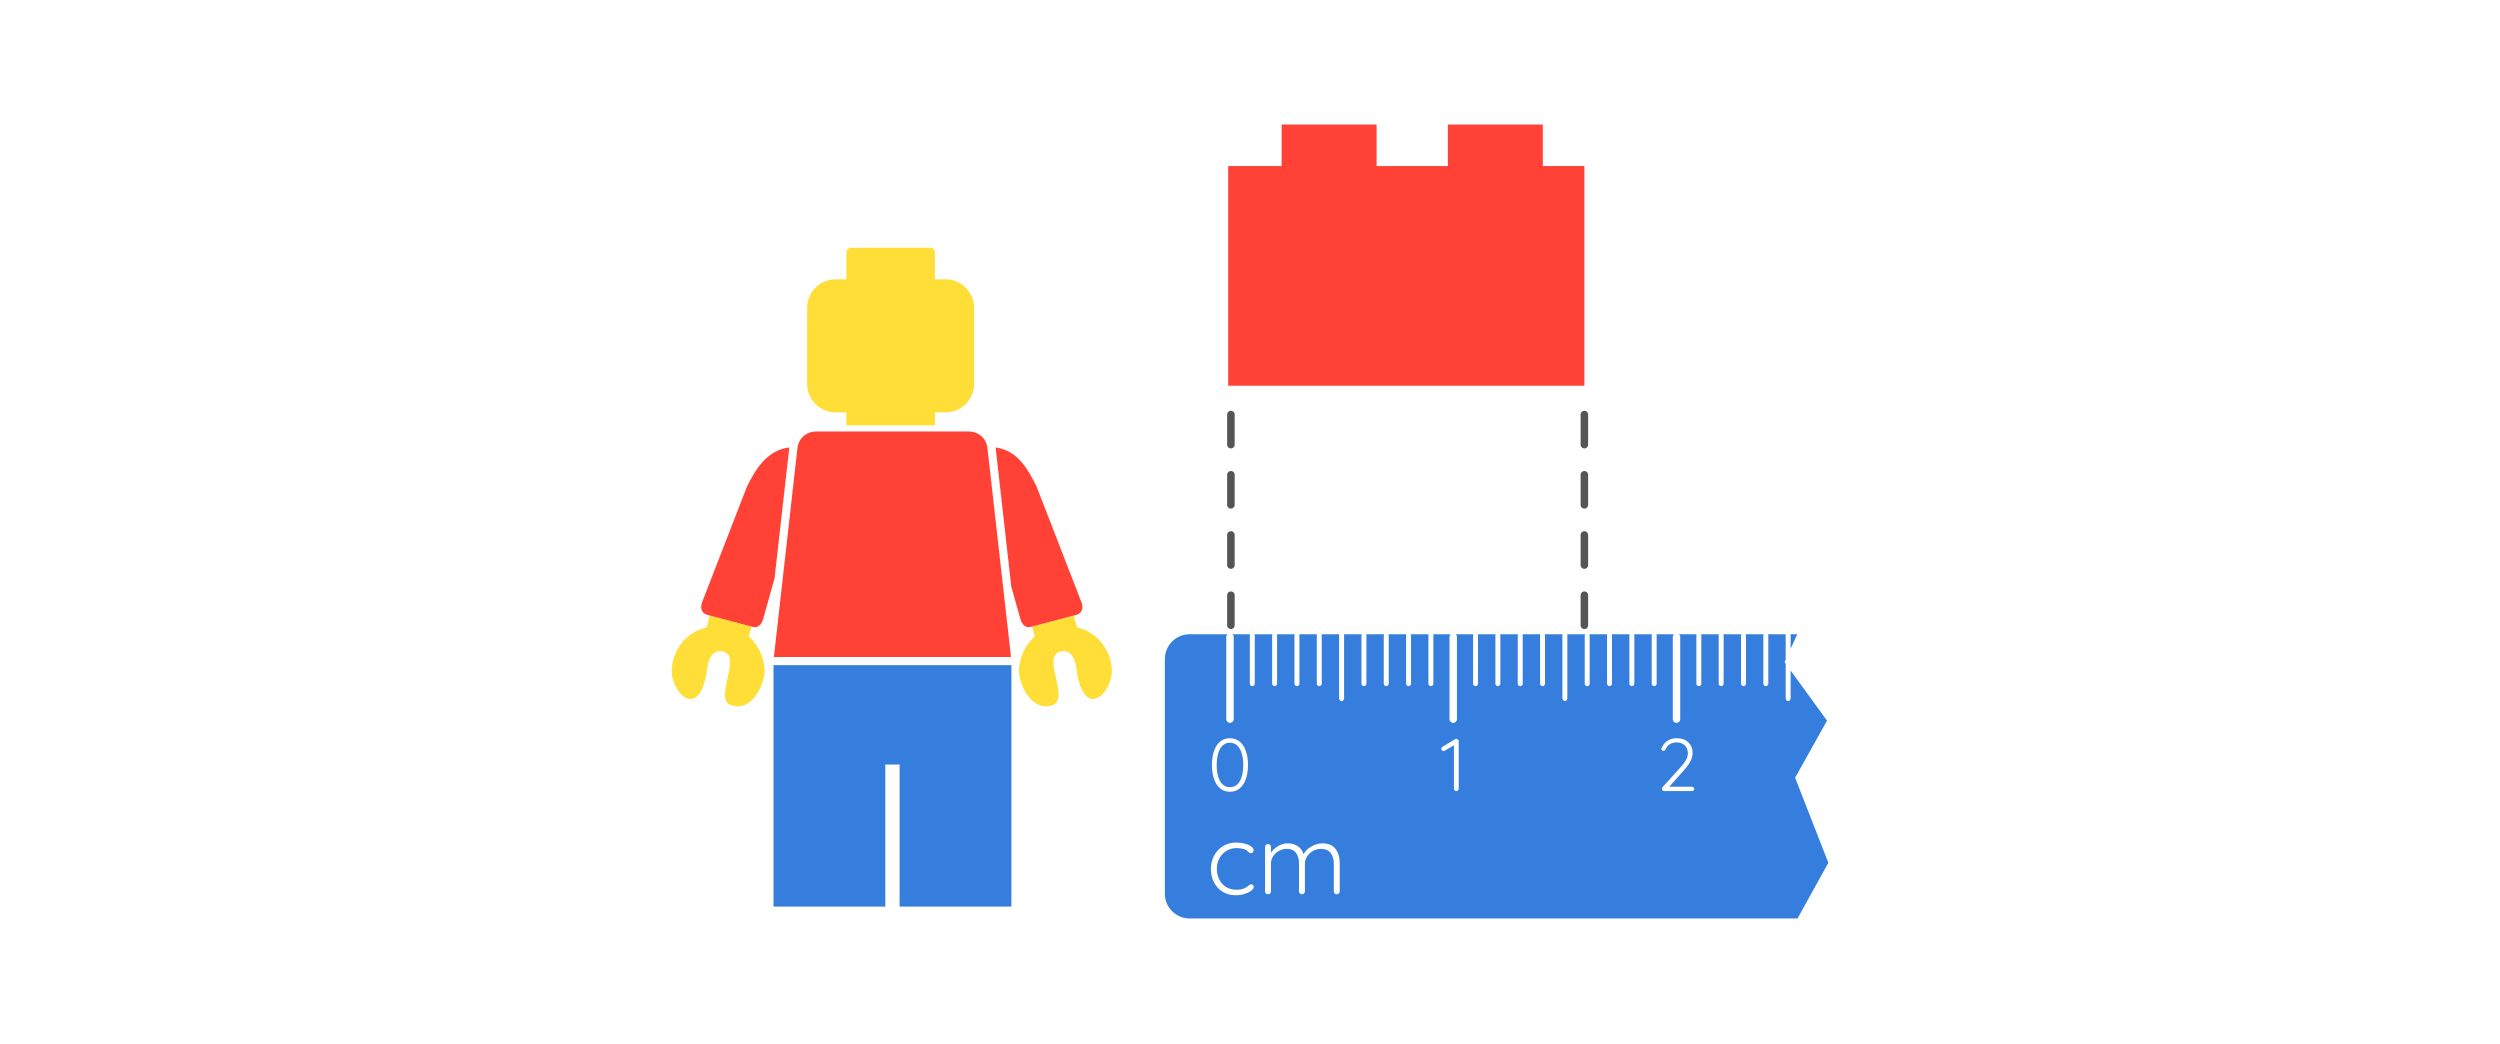
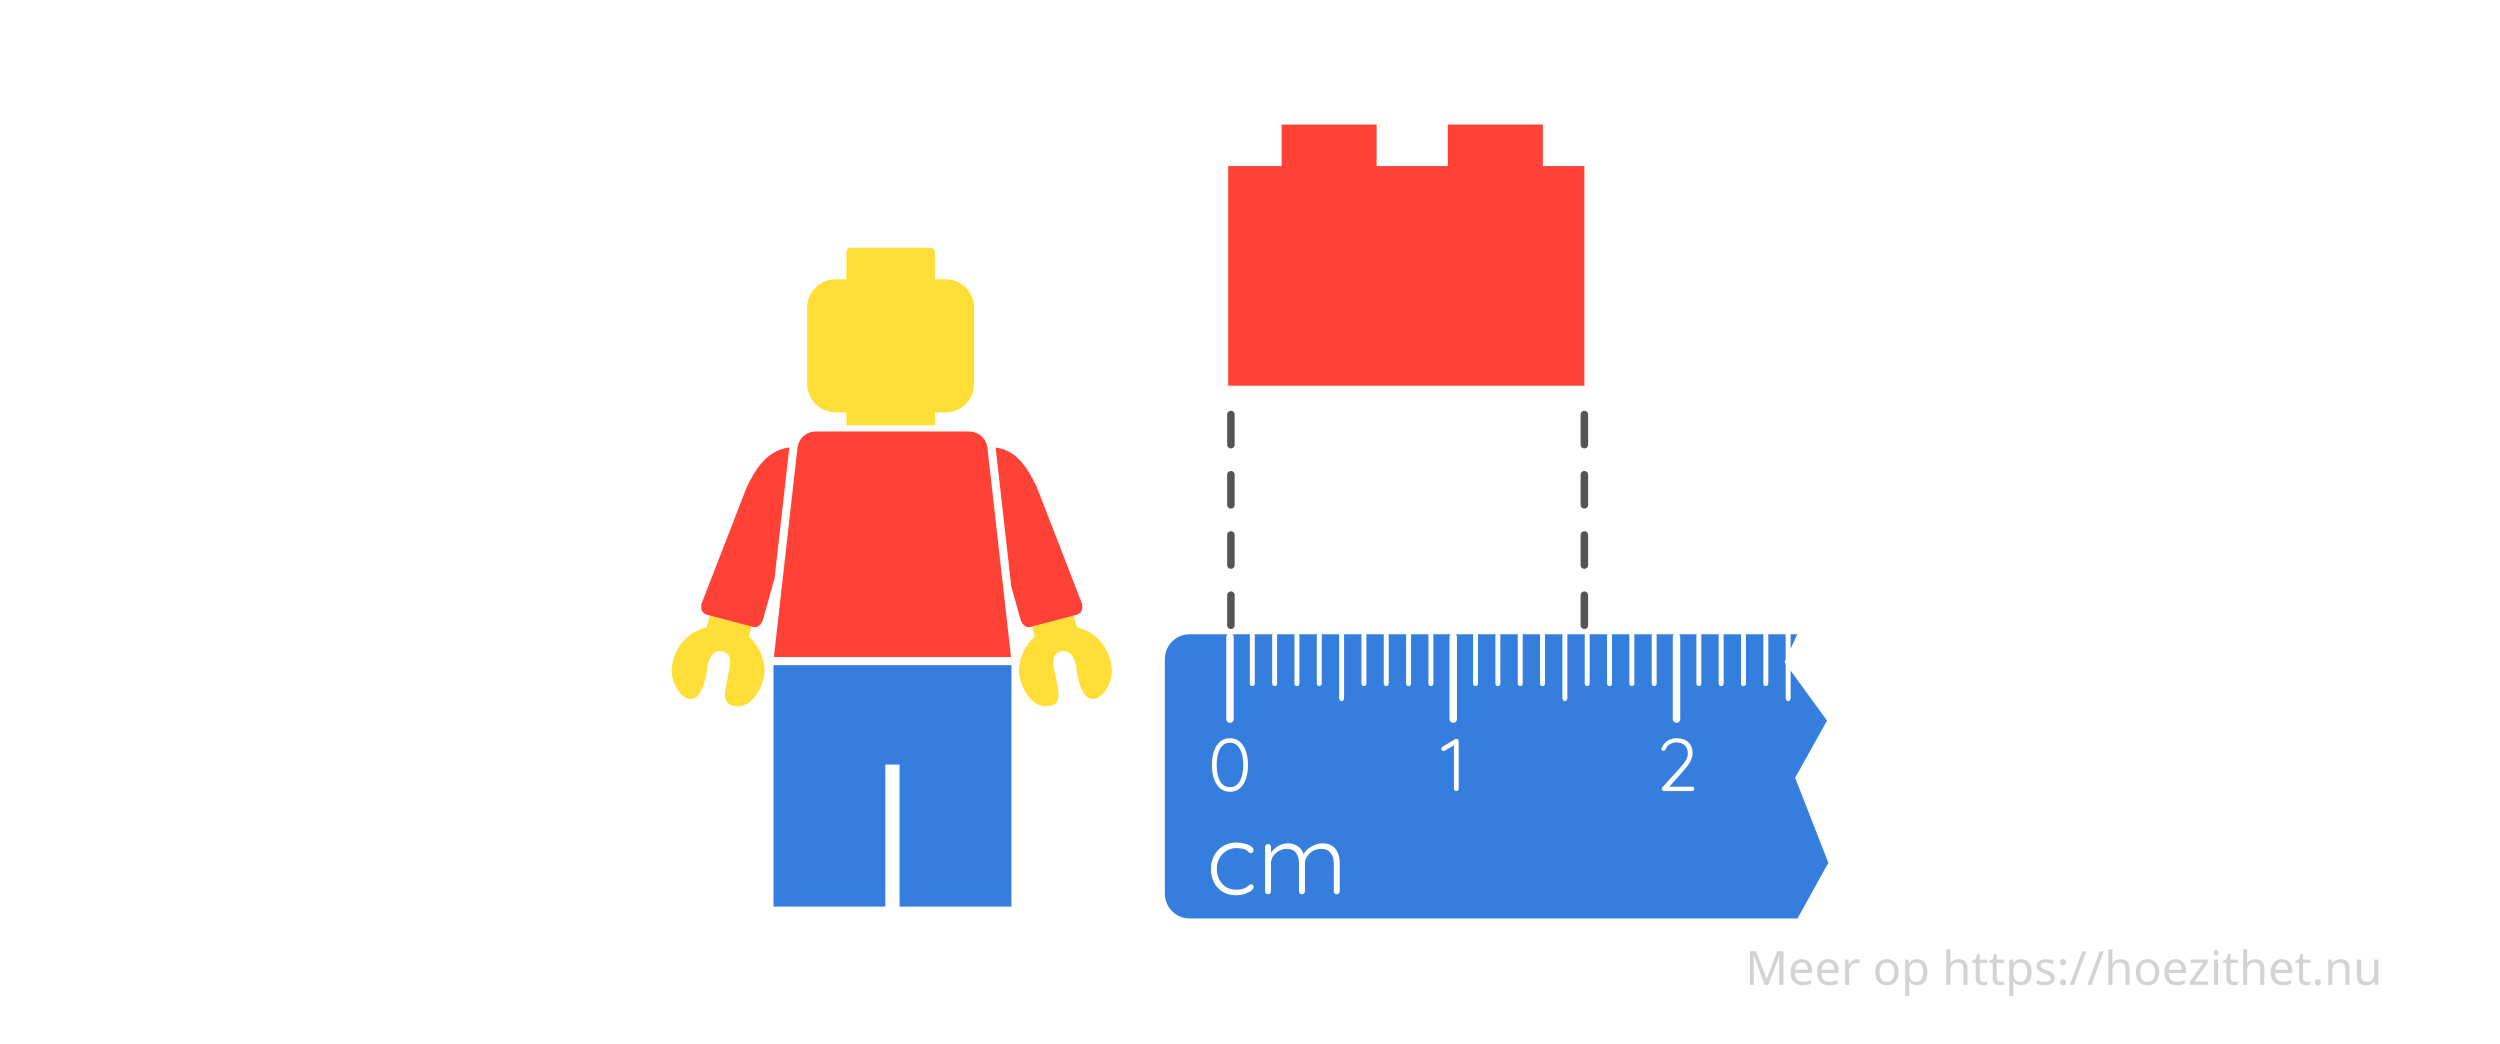
<svg xmlns="http://www.w3.org/2000/svg" width="351.518mm" height="146.655mm" viewBox="0 0 351.518 146.655" version="1.1" id="svg8">
  <defs id="defs2">
    <style id="style843" type="text/css">
   
    .fil0 {fill:#000000}
   
  </style>
  </defs>
  <g id="layer1" transform="translate(101.4158,-39.86244)">
    <rect style="fill:none;fill-opacity:1;stroke:none;stroke-width:1.058;stroke-linecap:round;stroke-linejoin:round;stroke-miterlimit:4;stroke-dasharray:4.233, 4.233;stroke-dashoffset:0;stroke-opacity:1;paint-order:markers stroke fill" id="rect941" width="351.518" height="146.655" x="-101.416" y="39.862" rx="1.657" ry="1.657" />
    <g id="text1049" style="font-style:normal;font-variant:normal;font-weight:normal;font-stretch:normal;font-size:10.583px;line-height:1.25;font-family:Quicksand;-inkscape-font-specification:Quicksand;text-align:center;letter-spacing:0px;word-spacing:0px;text-anchor:middle;fill:#f4f4f4;fill-opacity:1;stroke:none;stroke-width:0.265" aria-label="0" />
    <g id="text1304" style="font-style:normal;font-variant:normal;font-weight:normal;font-stretch:normal;font-size:10.583px;line-height:1.25;font-family:Quicksand;-inkscape-font-specification:Quicksand;text-align:center;letter-spacing:0px;word-spacing:0px;text-anchor:middle;fill:#f4f4f4;fill-opacity:1;stroke:none;stroke-width:0.265" aria-label="1" transform="translate(31.75317)" />
    <g id="text1336" style="font-style:normal;font-variant:normal;font-weight:normal;font-stretch:normal;font-size:10.583px;line-height:1.25;font-family:Quicksand;-inkscape-font-specification:Quicksand;text-align:center;letter-spacing:0px;word-spacing:0px;text-anchor:middle;fill:#f4f4f4;fill-opacity:1;stroke:none;stroke-width:0.265" aria-label="2" transform="translate(63.50635)" />
    <g id="text1368" style="font-style:normal;font-variant:normal;font-weight:normal;font-stretch:normal;font-size:10.583px;line-height:1.25;font-family:Quicksand;-inkscape-font-specification:Quicksand;text-align:center;letter-spacing:0px;word-spacing:0px;text-anchor:middle;fill:#000000;fill-opacity:1;stroke:none;stroke-width:0.265" aria-label="3" transform="translate(95.25952)" />
    <g aria-label="cm" style="font-style:normal;font-variant:normal;font-weight:normal;font-stretch:normal;font-size:14.065px;line-height:1.25;font-family:Quicksand;-inkscape-font-specification:Quicksand;letter-spacing:0px;word-spacing:0px;fill:#f4f4f4;fill-opacity:1;stroke:none;stroke-width:0.265" id="text1862" />
    <g id="g1575" transform="translate(2.1909905e-6,-6.680664e-6)">
      <path style="clip-rule:evenodd;fill:#ff4136;fill-rule:evenodd;stroke-width:0.383" d="M 121.359,94.102 H 71.275 V 63.217 h 7.513 v -5.843 h 13.356 v 5.843 h 10.017 v -5.843 h 13.356 v 5.843 h 5.843 z" id="path817-3" />
      <g style="stroke-width:0.585" transform="matrix(1.708588,0,0,1.708588,-27.04505,-33.1787)" id="g1896">
        <path style="clip-rule:evenodd;fill:#357edd;fill-rule:evenodd;stroke-width:0.469;image-rendering:optimizeQuality;shape-rendering:geometricPrecision;text-rendering:geometricPrecision" d="m 39.706,97.488 v 19.869 h -9.202 v -11.691 h -1.175 v 11.691 h -9.202 V 97.488 h 19.578 z" id="path1472" />
        <path style="clip-rule:evenodd;fill:#ff4136;fill-rule:evenodd;stroke-width:0.469;image-rendering:optimizeQuality;shape-rendering:geometricPrecision;text-rendering:geometricPrecision" d="m 20.16,96.817 0.658,-5.839 h 10e-6 l 1.296,-11.499 c 0.178,-0.771 0.79,-1.235 1.583,-1.223 h 1.815 0.609 7.289 0.519 2.205 c 0.793,-0.012 1.405,0.452 1.583,1.223 l 0.007,0.06 1.29,11.439 h 1e-5 l 0.658,5.839 h -19.513 z" id="path1470" />
        <path style="clip-rule:evenodd;fill:#ffde37;fill-rule:evenodd;stroke-width:0.469;image-rendering:optimizeQuality;shape-rendering:geometricPrecision;text-rendering:geometricPrecision" d="m 26.122,77.76 v -1.074 h -0.89 c -1.285,0 -2.337,-1.052 -2.337,-2.337 v -6.276 c 0,-1.285 1.052,-2.337 2.337,-2.337 h 0.89 v -2.204 c 0,-0.218 0.155,-0.395 0.343,-0.395 h 6.602 c 0.189,0 0.343,0.178 0.343,0.395 v 2.204 h 0.89 c 1.285,0 2.337,1.052 2.337,2.337 v 6.276 c 0,1.285 -1.052,2.337 -2.337,2.337 h -0.89 v 1.074 h -7.289 z" id="path1468" />
        <path style="clip-rule:evenodd;fill:#ffde37;fill-rule:evenodd;stroke-width:0.469;image-rendering:optimizeQuality;shape-rendering:geometricPrecision;text-rendering:geometricPrecision" d="m 18.316,94.311 -0.222,0.82 c 0.738,0.638 1.187,1.572 1.297,2.61 0.112,1.051 -0.918,3.67 -2.765,3.034 -1.5,-0.516 1.084,-4.238 -0.78,-4.433 -0.737,-0.119 -1.086,0.695 -1.151,1.24 -0.577,4.819 -3.122,2.077 -2.94,0.159 0.153,-1.614 1.221,-2.972 2.866,-3.366 l 0.265,-0.972" id="path1476" />
        <path style="clip-rule:evenodd;fill:#ff4136;fill-rule:evenodd;stroke-width:0.469;image-rendering:optimizeQuality;shape-rendering:geometricPrecision;text-rendering:geometricPrecision" d="m 14.885,93.403 -0.268,-0.071 c -0.461,-0.16 -0.552,-0.655 -0.315,-1.151 l 3.643,-9.395 c 0.729,-1.456 1.639,-2.978 3.484,-3.217 l -1.215,10.774 -1e-5,2.7e-5 -0.953,3.393 c -0.138,0.431 -0.423,0.709 -0.84,0.602 l -0.105,-0.028" id="path1466" />
        <path style="clip-rule:evenodd;fill:#ffde37;fill-rule:evenodd;stroke-width:0.469;image-rendering:optimizeQuality;shape-rendering:geometricPrecision;text-rendering:geometricPrecision" d="m 44.835,93.403 0.265,0.972 c 1.644,0.394 2.713,1.752 2.866,3.366 0.182,1.919 -2.363,4.66 -2.94,-0.159 -0.065,-0.544 -0.413,-1.358 -1.151,-1.24 -1.865,0.195 0.719,3.916 -0.78,4.433 -1.847,0.636 -2.877,-1.983 -2.765,-3.034 0.11,-1.038 0.559,-1.972 1.297,-2.61 l -0.222,-0.82" id="path1480" />
        <path style="clip-rule:evenodd;fill:#ff4136;fill-rule:evenodd;stroke-width:0.469;image-rendering:optimizeQuality;shape-rendering:geometricPrecision;text-rendering:geometricPrecision" d="m 41.404,94.311 -0.105,0.028 c -0.417,0.107 -0.702,-0.171 -0.84,-0.602 l -0.795,-2.832 0.018,-0.002 -1.277,-11.33 -10e-6,4e-6 c 1.812,0.249 2.646,1.764 3.371,3.214 l 3.643,9.395 c 0.237,0.495 0.146,0.991 -0.315,1.151 l -0.268,0.071" id="path847-6" />
      </g>
      <path id="rect973" d="m 65.86,129.042 c -1.932,0 -3.488,1.556 -3.488,3.488 v 32.988 c 0,1.932 1.556,3.487 3.488,3.487 h 85.469 l 4.334,-7.826 -4.671,-11.958 4.485,-8.034 -5.117,-7.036 v 3.811 a 0.349,0.46 0 1 1 -0.697,0 v -4.77 l -0.165,-0.227 0.165,-0.36 v -3.54 a 0.349,0.46 0 0 1 5.1e-4,-0.024 h -2.487 a 0.349,0.349 0 0 1 0.044,0.174 v 6.753 a 0.349,0.349 0 1 1 -0.697,0 v -6.753 a 0.349,0.349 0 0 1 0.045,-0.174 h -2.531 a 0.349,0.349 0 0 1 0.043,0.174 v 6.753 a 0.349,0.349 0 1 1 -0.697,0 v -6.753 a 0.349,0.349 0 0 1 0.044,-0.174 h -2.531 a 0.349,0.349 0 0 1 0.044,0.174 v 6.753 a 0.349,0.349 0 1 1 -0.697,0 v -6.753 a 0.349,0.349 0 0 1 0.044,-0.174 h -2.53 a 0.349,0.349 0 0 1 0.044,0.174 v 6.753 a 0.349,0.349 0 1 1 -0.697,0 v -6.753 a 0.349,0.349 0 0 1 0.044,-0.174 h -2.483 a 0.523,0.523 0 0 1 0.171,0.394 v 11.543 a 0.523,0.523 0 0 1 -1.047,0 v -11.543 a 0.523,0.523 0 0 1 0.171,-0.394 h -2.482 a 0.349,0.349 0 0 1 0.044,0.174 v 6.753 a 0.349,0.349 0 1 1 -0.697,0 v -6.753 a 0.349,0.349 0 0 1 0.044,-0.174 H 128.339 a 0.349,0.349 0 0 1 0.044,0.174 v 6.753 a 0.349,0.349 0 1 1 -0.697,0 v -6.753 a 0.349,0.349 0 0 1 0.044,-0.174 h -2.531 a 0.349,0.349 0 0 1 0.044,0.174 v 6.753 a 0.349,0.349 0 1 1 -0.697,0 v -6.753 a 0.349,0.349 0 0 1 0.044,-0.174 h -2.53 a 0.349,0.349 0 0 1 0.044,0.174 v 6.753 a 0.349,0.349 0 1 1 -0.697,0 v -6.753 a 0.349,0.349 0 0 1 0.044,-0.174 h -2.487 a 0.349,0.46 0 0 1 5.2e-4,0.024 v 8.897 a 0.349,0.46 0 1 1 -0.697,0 v -8.897 a 0.349,0.46 0 0 1 5.2e-4,-0.024 h -2.487 a 0.349,0.349 0 0 1 0.044,0.174 v 6.753 a 0.349,0.349 0 1 1 -0.697,0 v -6.753 a 0.349,0.349 0 0 1 0.044,-0.174 h -2.53 a 0.349,0.349 0 0 1 0.044,0.174 v 6.753 a 0.349,0.349 0 1 1 -0.697,0 v -6.753 a 0.349,0.349 0 0 1 0.043,-0.174 h -2.531 a 0.349,0.349 0 0 1 0.045,0.174 v 6.753 a 0.349,0.349 0 1 1 -0.697,0 v -6.753 a 0.349,0.349 0 0 1 0.044,-0.174 h -2.531 a 0.349,0.349 0 0 1 0.044,0.174 v 6.753 a 0.349,0.349 0 1 1 -0.697,0 v -6.753 a 0.349,0.349 0 0 1 0.043,-0.174 h -2.483 a 0.523,0.523 0 0 1 0.171,0.394 v 11.543 a 0.523,0.523 0 0 1 -1.047,0 v -11.543 a 0.523,0.523 0 0 1 0.171,-0.394 h -2.481 a 0.349,0.349 0 0 1 0.044,0.174 v 6.753 a 0.349,0.349 0 1 1 -0.697,0 v -6.753 a 0.349,0.349 0 0 1 0.044,-0.174 h -2.531 a 0.349,0.349 0 0 1 0.044,0.174 v 6.753 a 0.349,0.349 0 1 1 -0.697,0 v -6.753 a 0.349,0.349 0 0 1 0.044,-0.174 h -2.531 a 0.349,0.349 0 0 1 0.044,0.174 v 6.753 a 0.349,0.349 0 1 1 -0.697,0 v -6.753 a 0.349,0.349 0 0 1 0.044,-0.174 H 90.666 a 0.349,0.349 0 0 1 0.044,0.174 v 6.753 a 0.349,0.349 0 1 1 -0.697,0 v -6.753 a 0.349,0.349 0 0 1 0.044,-0.174 h -2.487 a 0.349,0.46 0 0 1 5.09e-4,0.024 v 8.897 a 0.349,0.46 0 1 1 -0.697,0 v -8.897 a 0.349,0.46 0 0 1 5.12e-4,-0.024 h -2.486 a 0.349,0.349 0 0 1 0.044,0.174 v 6.753 a 0.349,0.349 0 1 1 -0.697,0 v -6.753 a 0.349,0.349 0 0 1 0.044,-0.174 H 81.249 a 0.349,0.349 0 0 1 0.044,0.174 v 6.753 a 0.349,0.349 0 1 1 -0.697,0 v -6.753 a 0.349,0.349 0 0 1 0.044,-0.174 h -2.531 a 0.349,0.349 0 0 1 0.044,0.174 v 6.753 a 0.349,0.349 0 1 1 -0.697,0 v -6.753 a 0.349,0.349 0 0 1 0.044,-0.174 H 74.97 a 0.349,0.349 0 0 1 0.044,0.174 v 6.753 a 0.349,0.349 0 1 1 -0.697,0 v -6.753 a 0.349,0.349 0 0 1 0.044,-0.174 H 71.88 a 0.523,0.523 0 0 1 0.171,0.394 v 11.543 a 0.523,0.523 0 1 1 -1.046,0 v -11.543 a 0.523,0.523 0 0 1 0.171,-0.394 z m 84.498,0 a 0.349,0.46 0 0 1 5.1e-4,0.024 v 2.02 l 0.936,-2.043 z m -78.836,14.619 c 0.551,0 1.015,0.164 1.391,0.491 0.384,0.321 0.67,0.768 0.858,1.34 0.195,0.565 0.293,1.21 0.293,1.936 0,0.718 -0.097,1.363 -0.293,1.935 -0.188,0.565 -0.475,1.012 -0.858,1.34 -0.377,0.328 -0.84,0.491 -1.391,0.491 -0.551,0 -1.015,-0.164 -1.392,-0.491 -0.377,-0.328 -0.663,-0.775 -0.858,-1.34 -0.188,-0.572 -0.283,-1.217 -0.283,-1.935 0,-0.725 0.094,-1.371 0.283,-1.936 0.188,-0.565 0.471,-1.012 0.848,-1.34 0.384,-0.328 0.851,-0.491 1.402,-0.491 z m 62.804,0 c 0.705,0 1.255,0.192 1.653,0.575 0.398,0.384 0.597,0.886 0.597,1.507 0,0.384 -0.105,0.778 -0.314,1.182 -0.209,0.398 -0.554,0.862 -1.036,1.392 l -1.925,2.166 h 3.212 c 0.084,0 0.154,0.031 0.209,0.094 0.063,0.056 0.094,0.126 0.094,0.209 0,0.091 -0.031,0.164 -0.094,0.22 -0.056,0.056 -0.126,0.084 -0.209,0.084 h -3.924 c -0.098,0 -0.178,-0.028 -0.241,-0.084 -0.063,-0.056 -0.094,-0.133 -0.094,-0.23 0,-0.077 0.028,-0.15 0.083,-0.22 l 2.417,-2.668 c 0.391,-0.419 0.68,-0.792 0.869,-1.119 0.188,-0.335 0.283,-0.663 0.283,-0.984 0,-0.474 -0.143,-0.848 -0.429,-1.12 -0.286,-0.272 -0.683,-0.408 -1.192,-0.408 -0.342,0 -0.649,0.084 -0.921,0.251 -0.265,0.16 -0.464,0.408 -0.596,0.743 -0.077,0.126 -0.167,0.189 -0.272,0.189 -0.077,0 -0.15,-0.028 -0.22,-0.084 -0.07,-0.056 -0.105,-0.119 -0.105,-0.189 0,-0.042 0.014,-0.091 0.042,-0.147 0.028,-0.056 0.062,-0.111 0.104,-0.167 0.181,-0.377 0.454,-0.67 0.816,-0.879 0.363,-0.209 0.76,-0.314 1.193,-0.314 z m -31.046,0.105 c 0.042,-0.007 0.087,-0.007 0.136,0 0.077,0.007 0.14,0.042 0.189,0.105 0.056,0.056 0.083,0.125 0.083,0.209 v 6.696 c 0,0.091 -0.035,0.168 -0.104,0.23 -0.063,0.056 -0.143,0.084 -0.241,0.084 -0.091,0 -0.168,-0.028 -0.23,-0.084 -0.063,-0.063 -0.094,-0.14 -0.094,-0.23 v -6.121 l -1.308,0.774 c -0.049,0.028 -0.098,0.042 -0.147,0.042 -0.091,0 -0.171,-0.035 -0.241,-0.105 -0.063,-0.07 -0.094,-0.146 -0.094,-0.23 0,-0.049 0.014,-0.098 0.042,-0.147 0.035,-0.049 0.076,-0.087 0.125,-0.115 l 1.768,-1.067 c 0.035,-0.021 0.074,-0.035 0.115,-0.042 z m -31.758,0.533 c -0.593,0 -1.054,0.283 -1.381,0.848 -0.321,0.558 -0.481,1.319 -0.481,2.281 0,0.956 0.16,1.716 0.481,2.281 0.328,0.558 0.789,0.837 1.381,0.837 0.6,0 1.06,-0.279 1.381,-0.837 0.328,-0.565 0.492,-1.325 0.492,-2.281 0,-0.963 -0.164,-1.723 -0.492,-2.281 -0.321,-0.565 -0.781,-0.848 -1.381,-0.848 z m 0.868,14.033 c 0.436,0 0.839,0.051 1.21,0.153 0.38,0.093 0.681,0.222 0.904,0.389 0.232,0.167 0.348,0.347 0.348,0.542 0,0.102 -0.037,0.195 -0.111,0.278 -0.065,0.083 -0.148,0.125 -0.25,0.125 -0.093,0 -0.172,-0.019 -0.237,-0.056 -0.056,-0.037 -0.12,-0.093 -0.195,-0.167 -0.121,-0.12 -0.236,-0.209 -0.347,-0.264 -0.139,-0.065 -0.325,-0.116 -0.556,-0.153 -0.222,-0.046 -0.463,-0.07 -0.723,-0.07 -0.51,0 -0.978,0.13 -1.404,0.389 -0.417,0.26 -0.747,0.612 -0.988,1.057 -0.241,0.445 -0.361,0.936 -0.361,1.474 0,0.556 0.116,1.057 0.347,1.502 0.232,0.445 0.552,0.797 0.959,1.057 0.417,0.25 0.89,0.376 1.418,0.376 0.334,0 0.598,-0.028 0.793,-0.083 0.204,-0.056 0.403,-0.135 0.598,-0.237 0.065,-0.037 0.176,-0.121 0.334,-0.25 0.074,-0.065 0.139,-0.111 0.195,-0.139 0.056,-0.037 0.116,-0.056 0.181,-0.056 0.111,0 0.199,0.037 0.264,0.111 0.065,0.065 0.098,0.153 0.098,0.264 0,0.158 -0.111,0.329 -0.334,0.514 -0.222,0.176 -0.529,0.329 -0.918,0.459 -0.389,0.13 -0.82,0.195 -1.293,0.195 -0.677,0 -1.279,-0.157 -1.808,-0.473 -0.528,-0.324 -0.941,-0.77 -1.238,-1.335 -0.287,-0.565 -0.431,-1.201 -0.431,-1.905 0,-0.677 0.148,-1.293 0.445,-1.849 0.297,-0.566 0.714,-1.015 1.251,-1.349 0.538,-0.334 1.154,-0.501 1.849,-0.501 z m 7.268,0.111 c 0.538,0 1.001,0.13 1.391,0.389 0.389,0.26 0.667,0.64 0.834,1.14 0.195,-0.408 0.552,-0.765 1.071,-1.071 0.519,-0.306 1.043,-0.459 1.571,-0.459 0.834,0 1.446,0.259 1.836,0.779 0.399,0.51 0.598,1.187 0.598,2.03 v 3.936 c 0,0.121 -0.041,0.223 -0.125,0.306 -0.074,0.074 -0.172,0.111 -0.292,0.111 -0.121,0 -0.223,-0.037 -0.306,-0.111 -0.074,-0.083 -0.111,-0.186 -0.111,-0.306 v -3.894 c 0,-0.612 -0.148,-1.108 -0.445,-1.488 -0.287,-0.389 -0.737,-0.584 -1.349,-0.584 -0.389,0 -0.76,0.093 -1.112,0.278 -0.343,0.185 -0.621,0.44 -0.834,0.765 -0.213,0.315 -0.32,0.658 -0.32,1.029 v 3.894 c 0,0.121 -0.042,0.223 -0.125,0.306 -0.074,0.074 -0.172,0.111 -0.292,0.111 -0.121,0 -0.223,-0.037 -0.306,-0.111 -0.074,-0.083 -0.111,-0.186 -0.111,-0.306 v -3.936 c 0,-0.603 -0.139,-1.089 -0.417,-1.46 -0.278,-0.38 -0.714,-0.57 -1.307,-0.57 -0.38,0 -0.742,0.093 -1.085,0.278 -0.334,0.185 -0.607,0.436 -0.821,0.751 -0.204,0.306 -0.306,0.639 -0.306,1.001 v 3.936 c 0,0.121 -0.042,0.223 -0.125,0.306 -0.074,0.074 -0.171,0.111 -0.292,0.111 -0.121,0 -0.223,-0.037 -0.306,-0.111 -0.074,-0.083 -0.111,-0.186 -0.111,-0.306 v -6.23 c 0,-0.121 0.037,-0.218 0.111,-0.292 0.083,-0.083 0.186,-0.125 0.306,-0.125 0.121,0 0.218,0.042 0.292,0.125 0.083,0.074 0.125,0.171 0.125,0.292 v 0.807 c 0.25,-0.38 0.589,-0.695 1.015,-0.946 0.426,-0.25 0.876,-0.376 1.349,-0.376 z" style="fill:#357edd;fill-opacity:1;stroke:none;stroke-width:1.058;stroke-linecap:round;stroke-linejoin:round;stroke-miterlimit:4;stroke-dasharray:none;stroke-dashoffset:0;stroke-opacity:1;paint-order:markers stroke fill" />
      <path id="path1871" d="M 71.659,127.782 V 94.102" style="fill:none;stroke:#555555;stroke-width:1.058;stroke-linecap:round;stroke-linejoin:miter;stroke-miterlimit:4;stroke-dasharray:4.233, 4.233;stroke-dashoffset:0;stroke-opacity:1" />
      <path id="path1871-8" d="M 121.359,127.782 V 94.102" style="fill:none;stroke:#555555;stroke-width:1.058;stroke-linecap:round;stroke-linejoin:miter;stroke-miterlimit:4;stroke-dasharray:4.233, 4.233;stroke-dashoffset:0;stroke-opacity:1" />
    </g>
+     <text id="text2522" y="178.341" x="242.151" style="font-style:normal;font-variant:normal;font-weight:normal;font-stretch:normal;font-size:6.611px;line-height:1.25;font-family:Quicksand;-inkscape-font-specification:Quicksand;text-align:end;letter-spacing:0px;word-spacing:0px;text-anchor:end;fill:#000000;fill-opacity:1;stroke:none;stroke-width:0.265" xml:space="preserve">
+       <tspan style="font-size:6.611px;text-align:end;text-anchor:end;fill:#d3d3d3;fill-opacity:1;stroke-width:0.265" y="178.341" x="242.151" id="tspan2520">Meer op https://hoezithet.nu</tspan>
+     </text>
  </g>
</svg>
